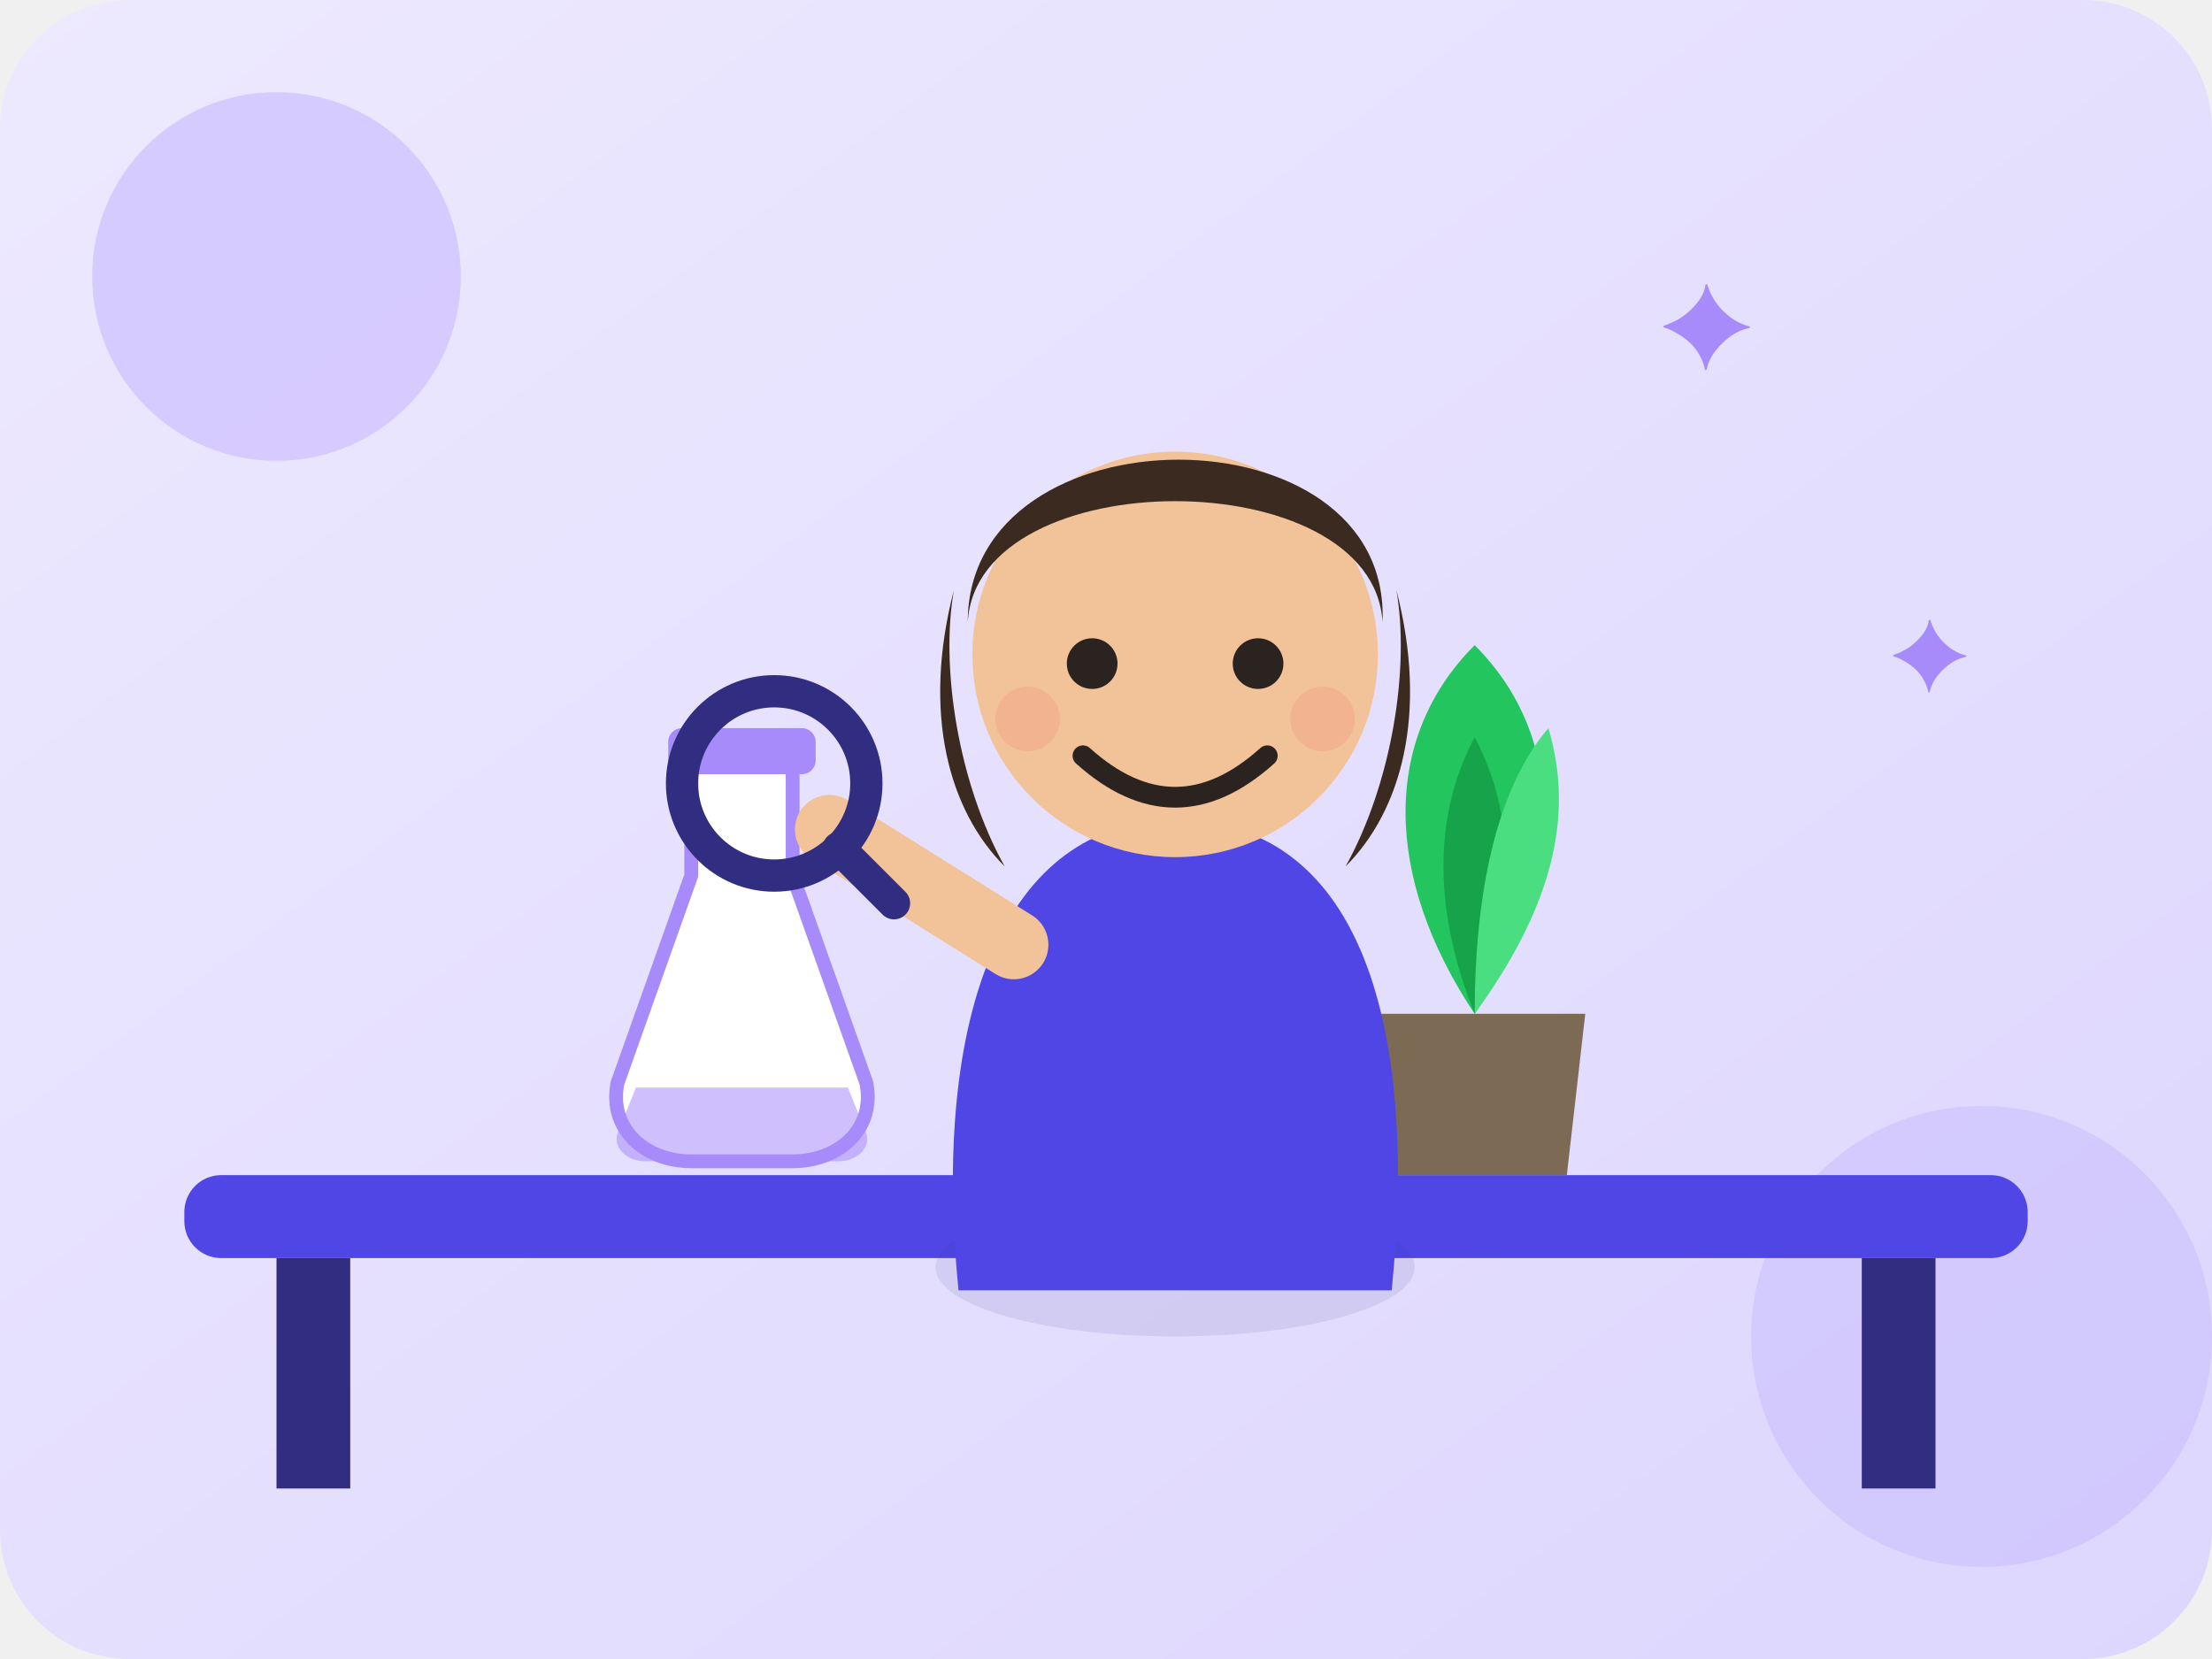
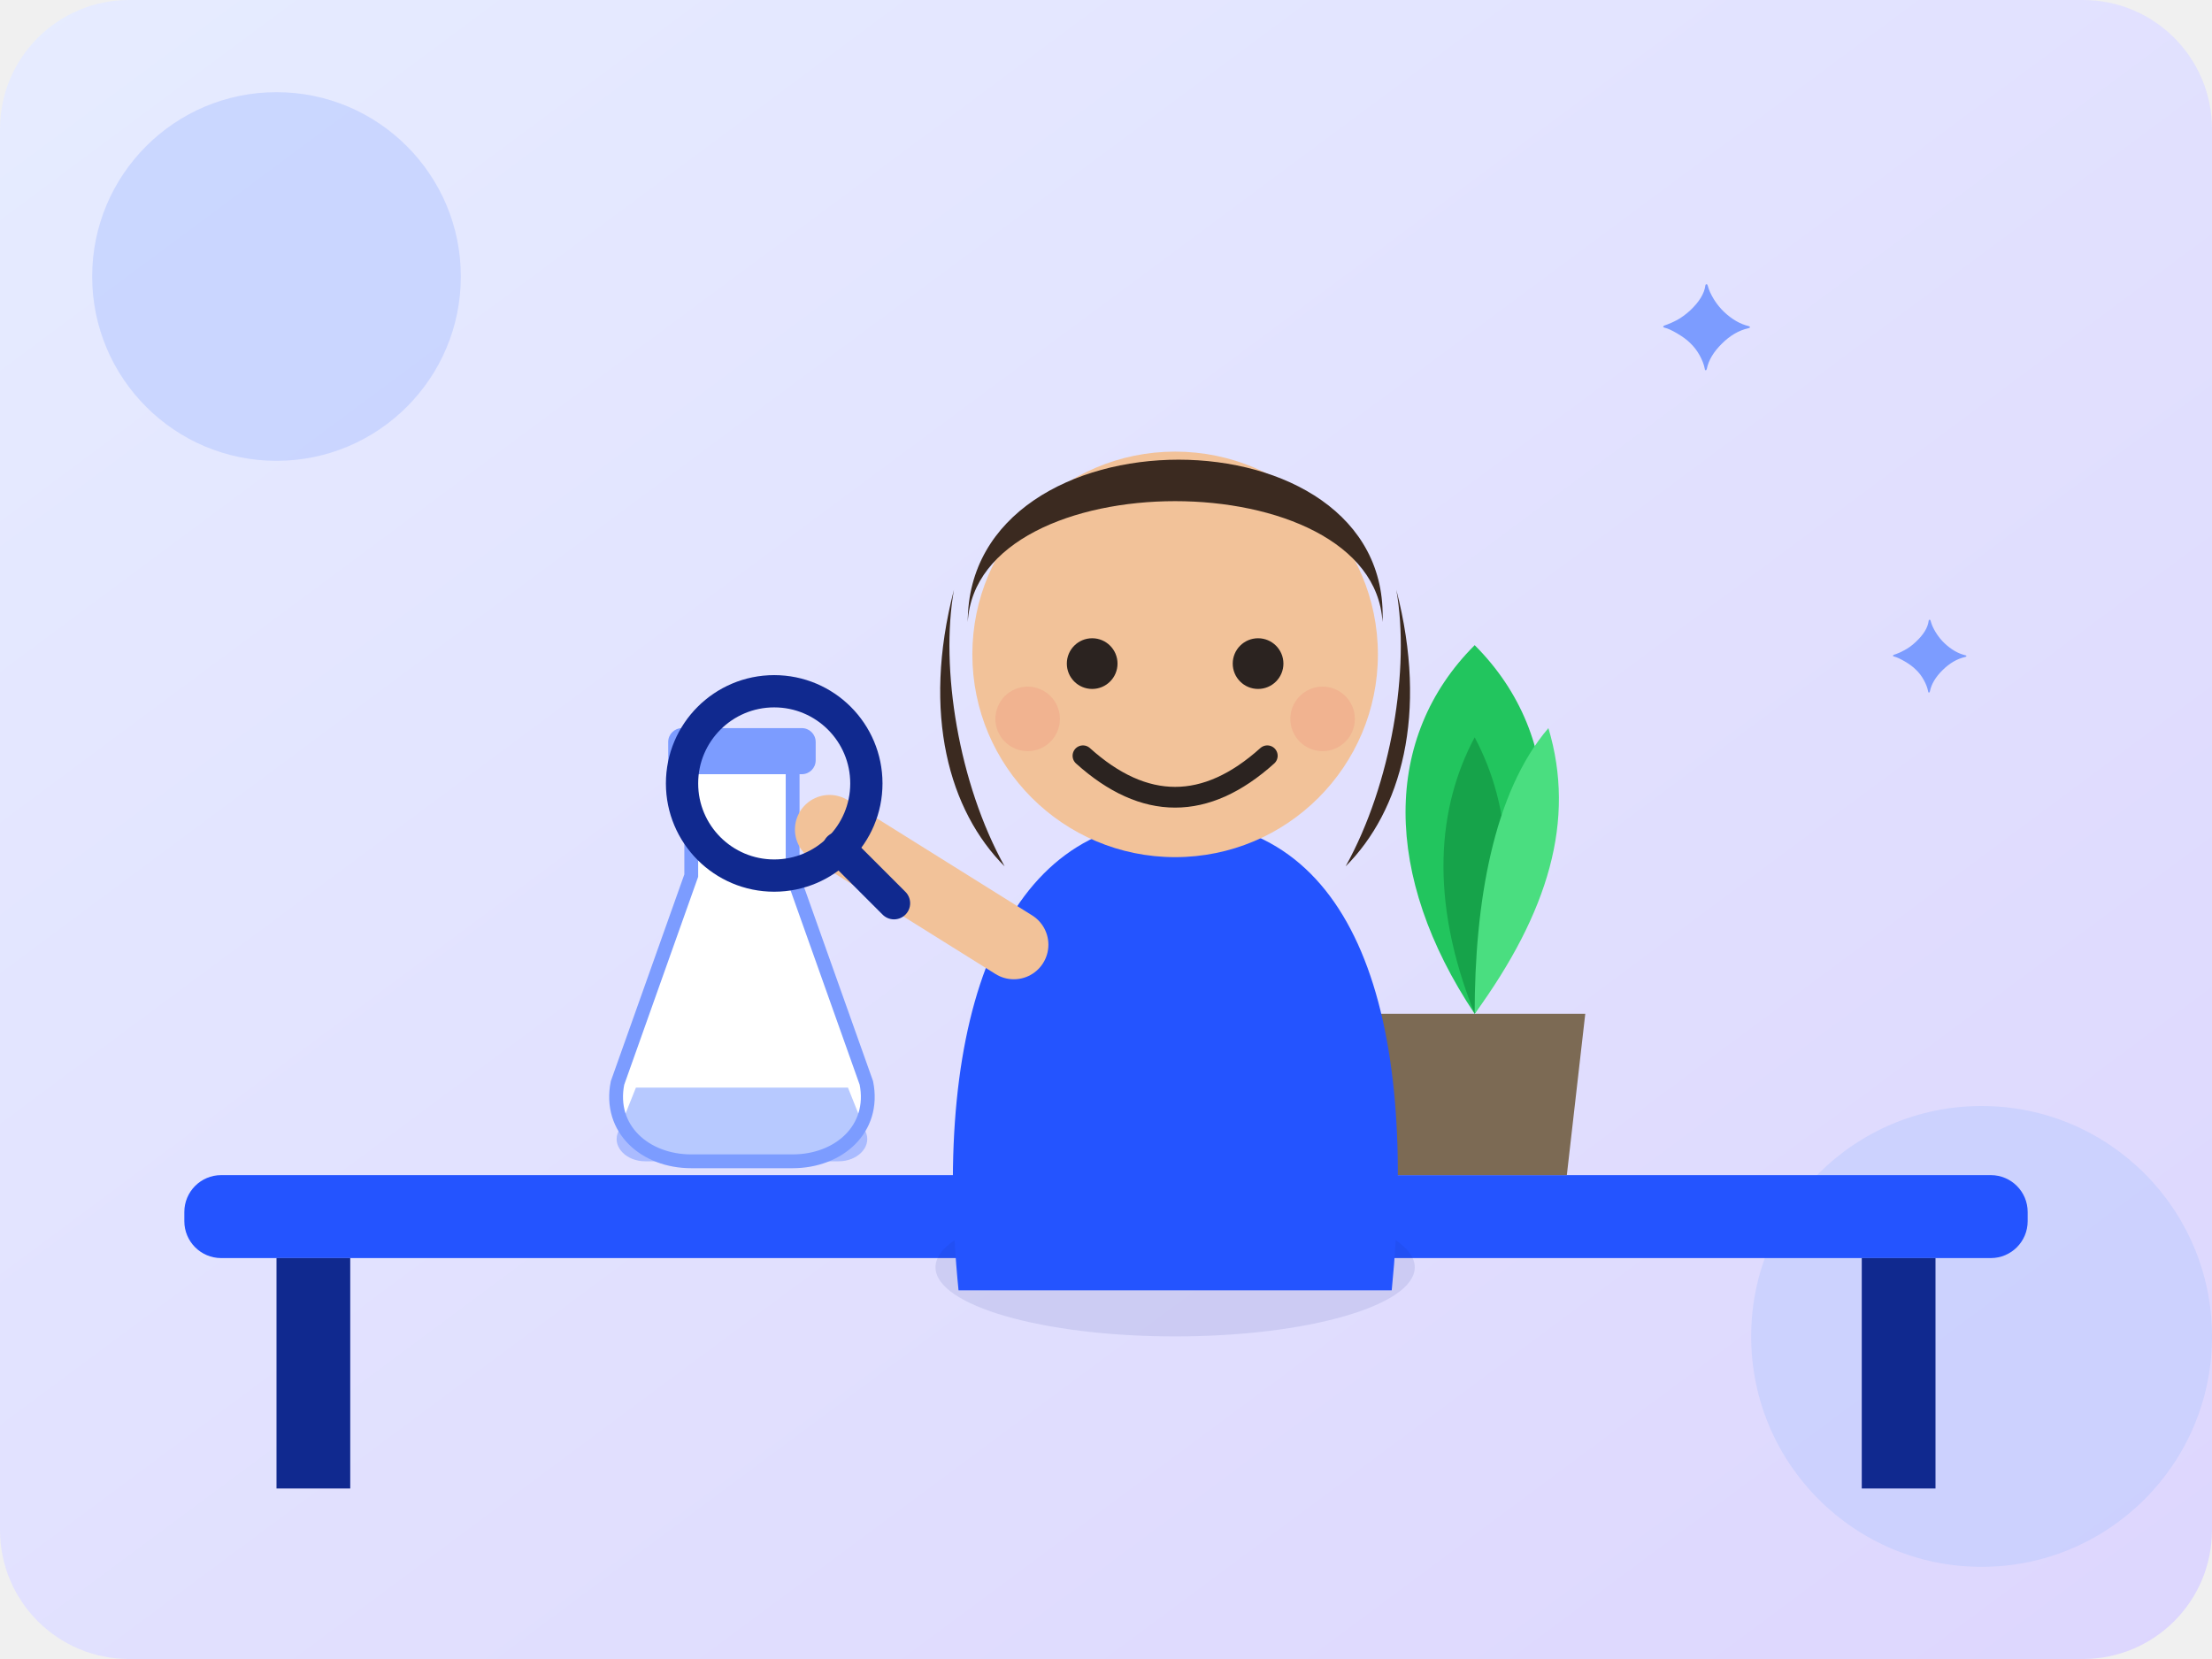
<svg xmlns="http://www.w3.org/2000/svg" viewBox="0 0 480 360" role="img" aria-label="Une enfant souriante observe une plante avec une loupe pendant un atelier de sciences">
  <defs>
    <linearGradient id="bgSci" x1="0" y1="0" x2="1" y2="1">
-       <stop offset="0" stop-color="#EDE9FE" />
+       <stop offset="0" stop-color="#E6ECFF" />
      <stop offset="1" stop-color="#DDD6FE" />
    </linearGradient>
  </defs>
  <rect width="480" height="360" rx="28" fill="url(#bgSci)" />
-   <circle cx="60" cy="60" r="40" fill="#C4B5FD" opacity="0.55" />
-   <circle cx="430" cy="290" r="50" fill="#C4B5FD" opacity="0.45" />
-   <rect x="40" y="255" width="400" height="18" rx="8" fill="#4F46E5" />
-   <rect x="60" y="273" width="16" height="50" fill="#312E81" />
-   <rect x="404" y="273" width="16" height="50" fill="#312E81" />
+   <circle cx="60" cy="60" r="40" fill="#B5C7FF" opacity="0.55" />
+   <circle cx="430" cy="290" r="50" fill="#B5C7FF" opacity="0.45" />
+   <rect x="40" y="255" width="400" height="18" rx="8" fill="#2454FF" />
+   <rect x="60" y="273" width="16" height="50" fill="#10298F" />
+   <rect x="404" y="273" width="16" height="50" fill="#10298F" />
  <path d="M300 255 L296 220 L344 220 L340 255 Z" fill="#7C6A54" />
  <path d="M320 220 C300 190 300 160 320 140 C340 160 340 190 320 220 Z" fill="#22C55E" />
  <path d="M320 220 C310 195 312 175 320 160 C328 175 330 195 320 220 Z" fill="#16A34A" />
  <path d="M320 220 C336 198 342 178 336 158 C324 172 320 196 320 220 Z" fill="#4ADE80" />
-   <path d="M150 190 L150 165 L172 165 L172 190 L188 235 C190 245 182 252 172 252 L150 252 C140 252 132 245 134 235 Z" fill="#fff" stroke="#A78BFA" stroke-width="3" />
-   <path d="M138 236 L184 236 L188 246 C189 249 186 252 182 252 L140 252 C136 252 133 249 134 246 Z" fill="#A78BFA" opacity="0.55" />
-   <rect x="145" y="158" width="32" height="10" rx="3" fill="#A78BFA" />
+   <path d="M150 190 L150 165 L172 165 L172 190 L188 235 C190 245 182 252 172 252 L150 252 C140 252 132 245 134 235 Z" fill="#fff" stroke="#7C9CFF" stroke-width="3" />
+   <path d="M138 236 L184 236 L188 246 C189 249 186 252 182 252 L140 252 C136 252 133 249 134 246 Z" fill="#7C9CFF" opacity="0.55" />
+   <rect x="145" y="158" width="32" height="10" rx="3" fill="#7C9CFF" />
  <g transform="translate(190,80)">
-     <ellipse cx="65" cy="195" rx="52" ry="15" fill="#312E81" opacity="0.1" />
-     <path d="M18 200 C12 140 28 98 65 98 C104 98 118 140 112 200 Z" fill="#4F46E5" />
+     <ellipse cx="65" cy="195" rx="52" ry="15" fill="#10298F" opacity="0.1" />
+     <path d="M18 200 C12 140 28 98 65 98 C104 98 118 140 112 200 Z" fill="#2454FF" />
    <circle cx="65" cy="62" r="44" fill="#F2C299" />
    <path d="M20 55 C20 8 112 8 110 55 C108 20 22 20 20 55 Z" fill="#3B2A20" />
    <path d="M17 48 C10 75 16 96 28 108 C18 90 14 65 17 48 Z" fill="#3B2A20" />
    <path d="M113 48 C120 75 114 96 102 108 C112 90 116 65 113 48 Z" fill="#3B2A20" />
    <circle cx="47" cy="64" r="5.5" fill="#2b2320" />
    <circle cx="83" cy="64" r="5.5" fill="#2b2320" />
    <path d="M45 84 Q65 102 85 84" stroke="#2b2320" stroke-width="4.5" fill="none" stroke-linecap="round" />
    <circle cx="33" cy="76" r="7" fill="#F0A98A" opacity="0.6" />
    <circle cx="97" cy="76" r="7" fill="#F0A98A" opacity="0.6" />
    <path d="M30 125 L-10 100" stroke="#F2C299" stroke-width="15" stroke-linecap="round" />
-     <circle cx="-22" cy="90" r="20" fill="none" stroke="#312E81" stroke-width="7" />
-     <line x1="-8" y1="104" x2="4" y2="116" stroke="#312E81" stroke-width="7" stroke-linecap="round" />
+     <circle cx="-22" cy="90" r="20" fill="none" stroke="#10298F" stroke-width="7" />
+     <line x1="-8" y1="104" x2="4" y2="116" stroke="#10298F" stroke-width="7" stroke-linecap="round" />
  </g>
-   <text x="360" y="80" font-family="Georgia, serif" font-size="26" fill="#A78BFA" font-weight="700">✦</text>
-   <text x="410" y="150" font-family="Georgia, serif" font-size="22" fill="#A78BFA" font-weight="700">✦</text>
+   <text x="360" y="80" font-family="Georgia, serif" font-size="26" fill="#7C9CFF" font-weight="700">✦</text>
+   <text x="410" y="150" font-family="Georgia, serif" font-size="22" fill="#7C9CFF" font-weight="700">✦</text>
</svg>
